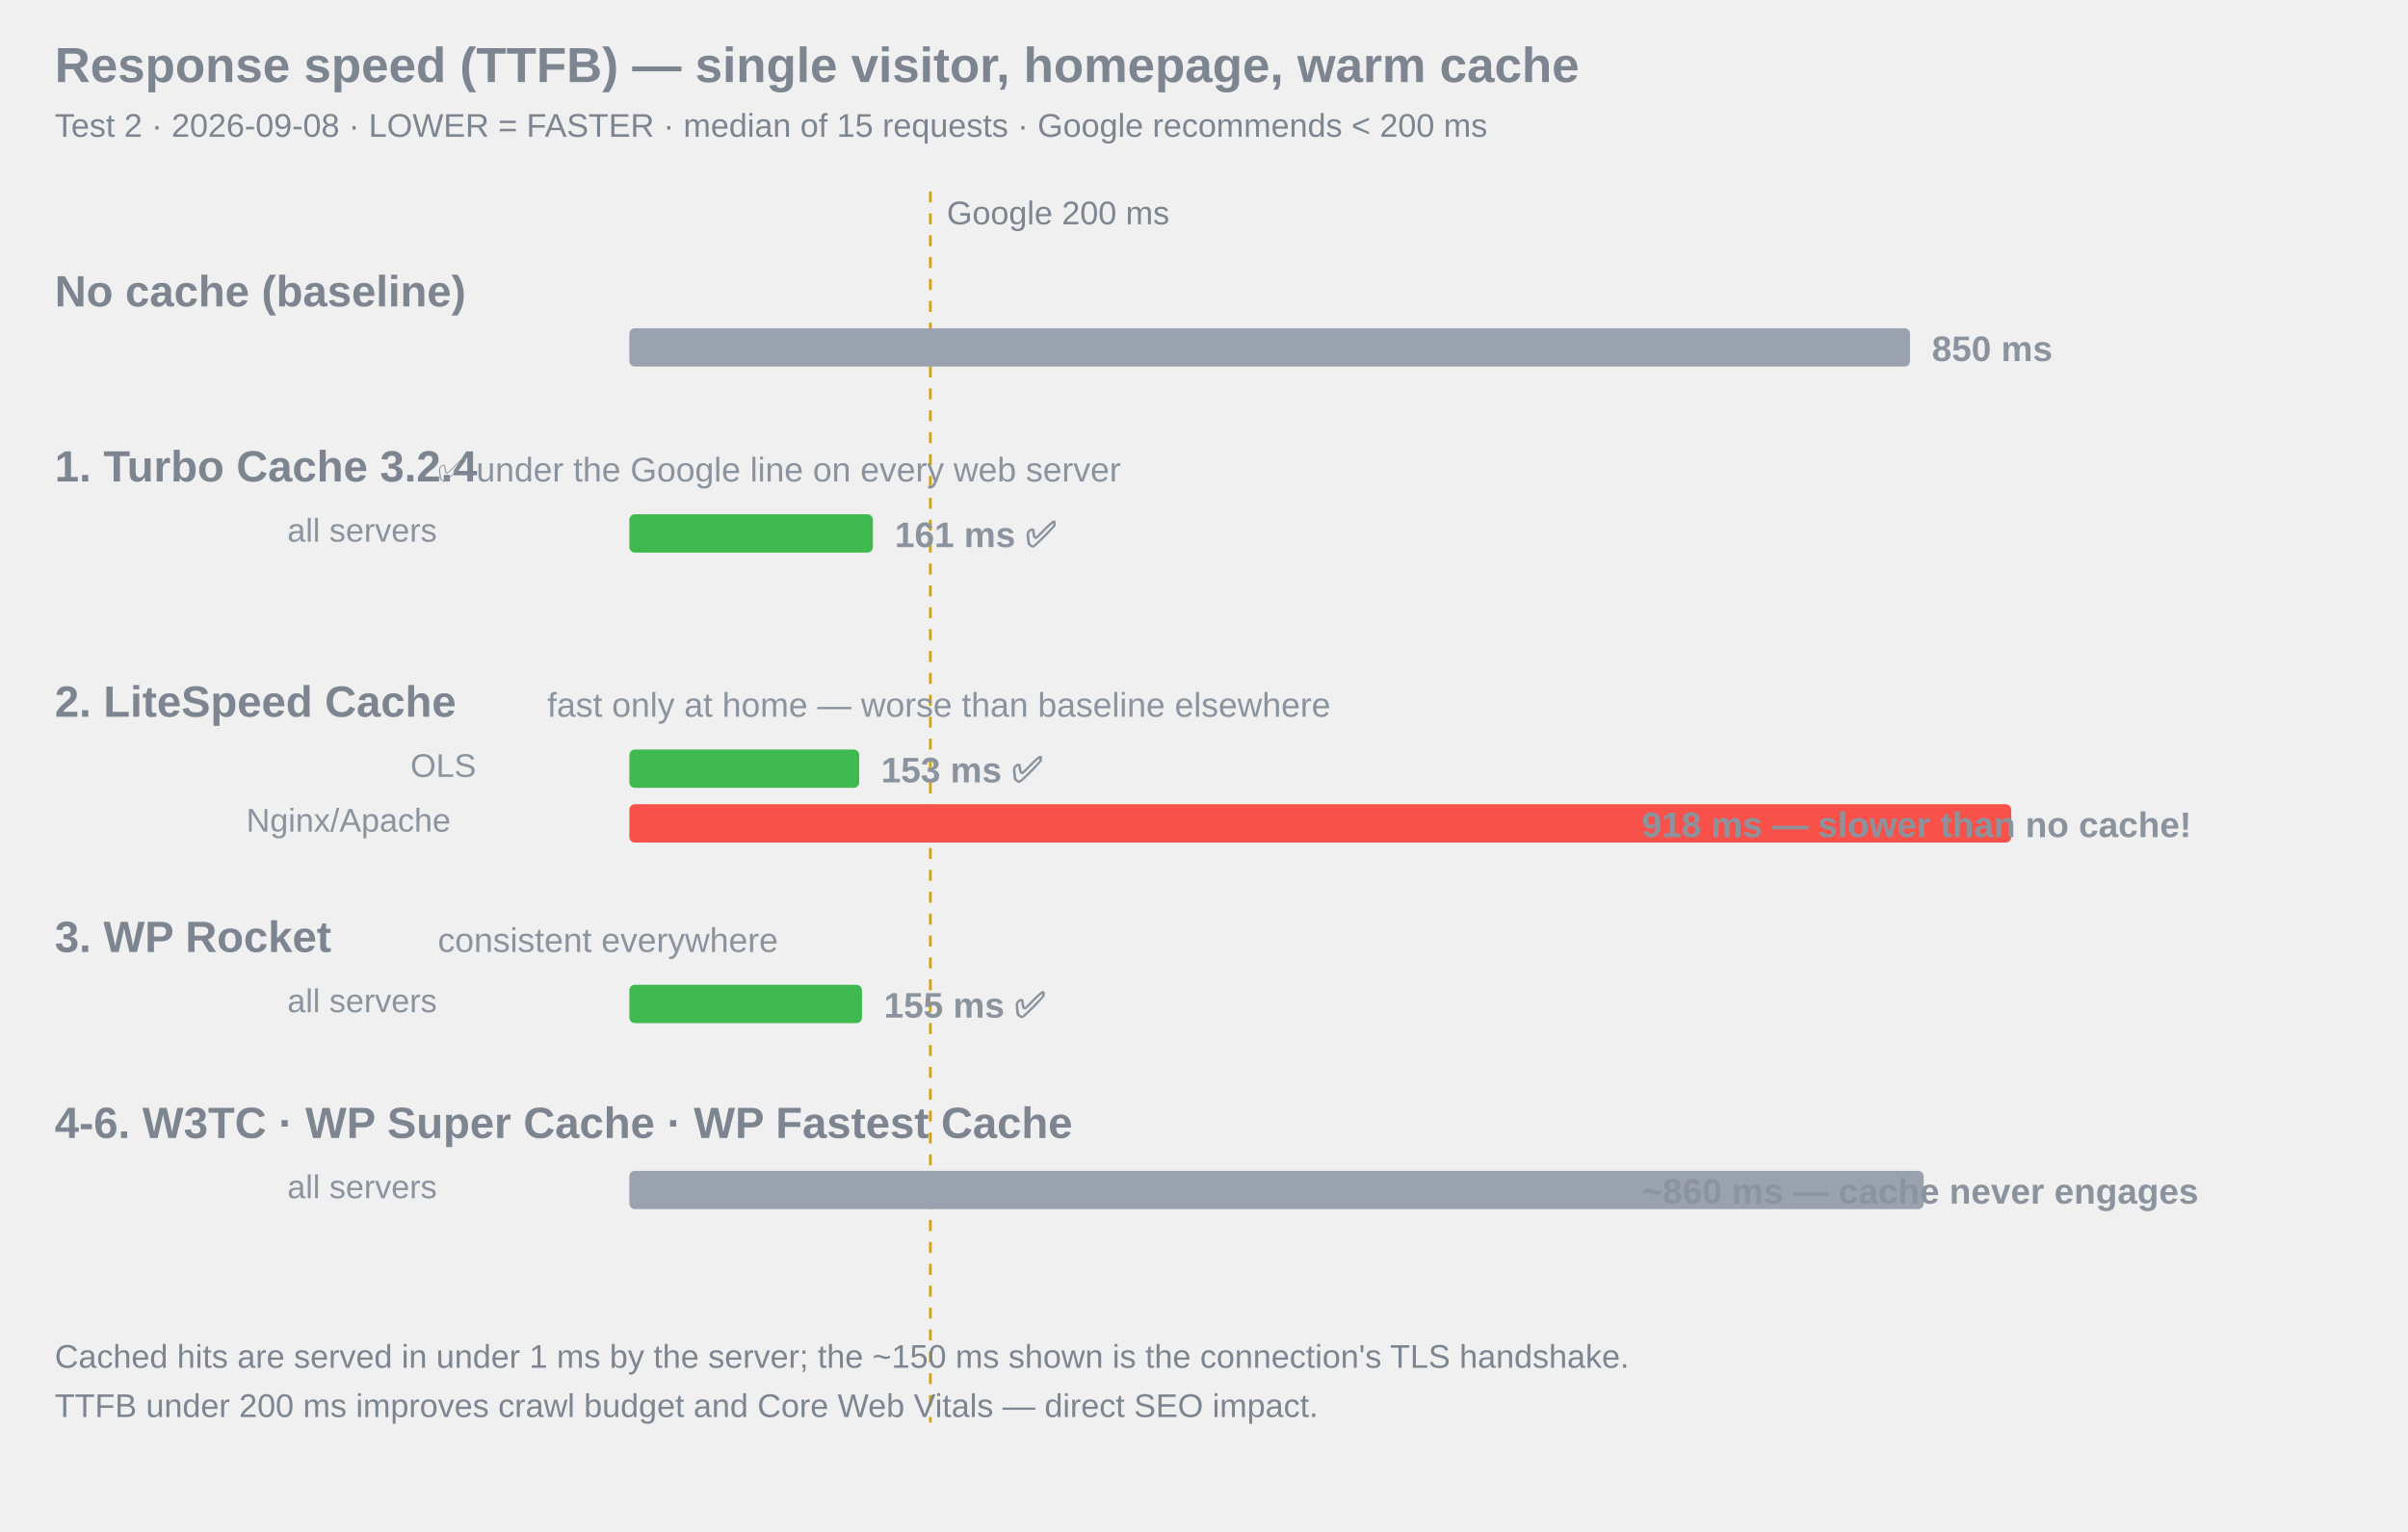
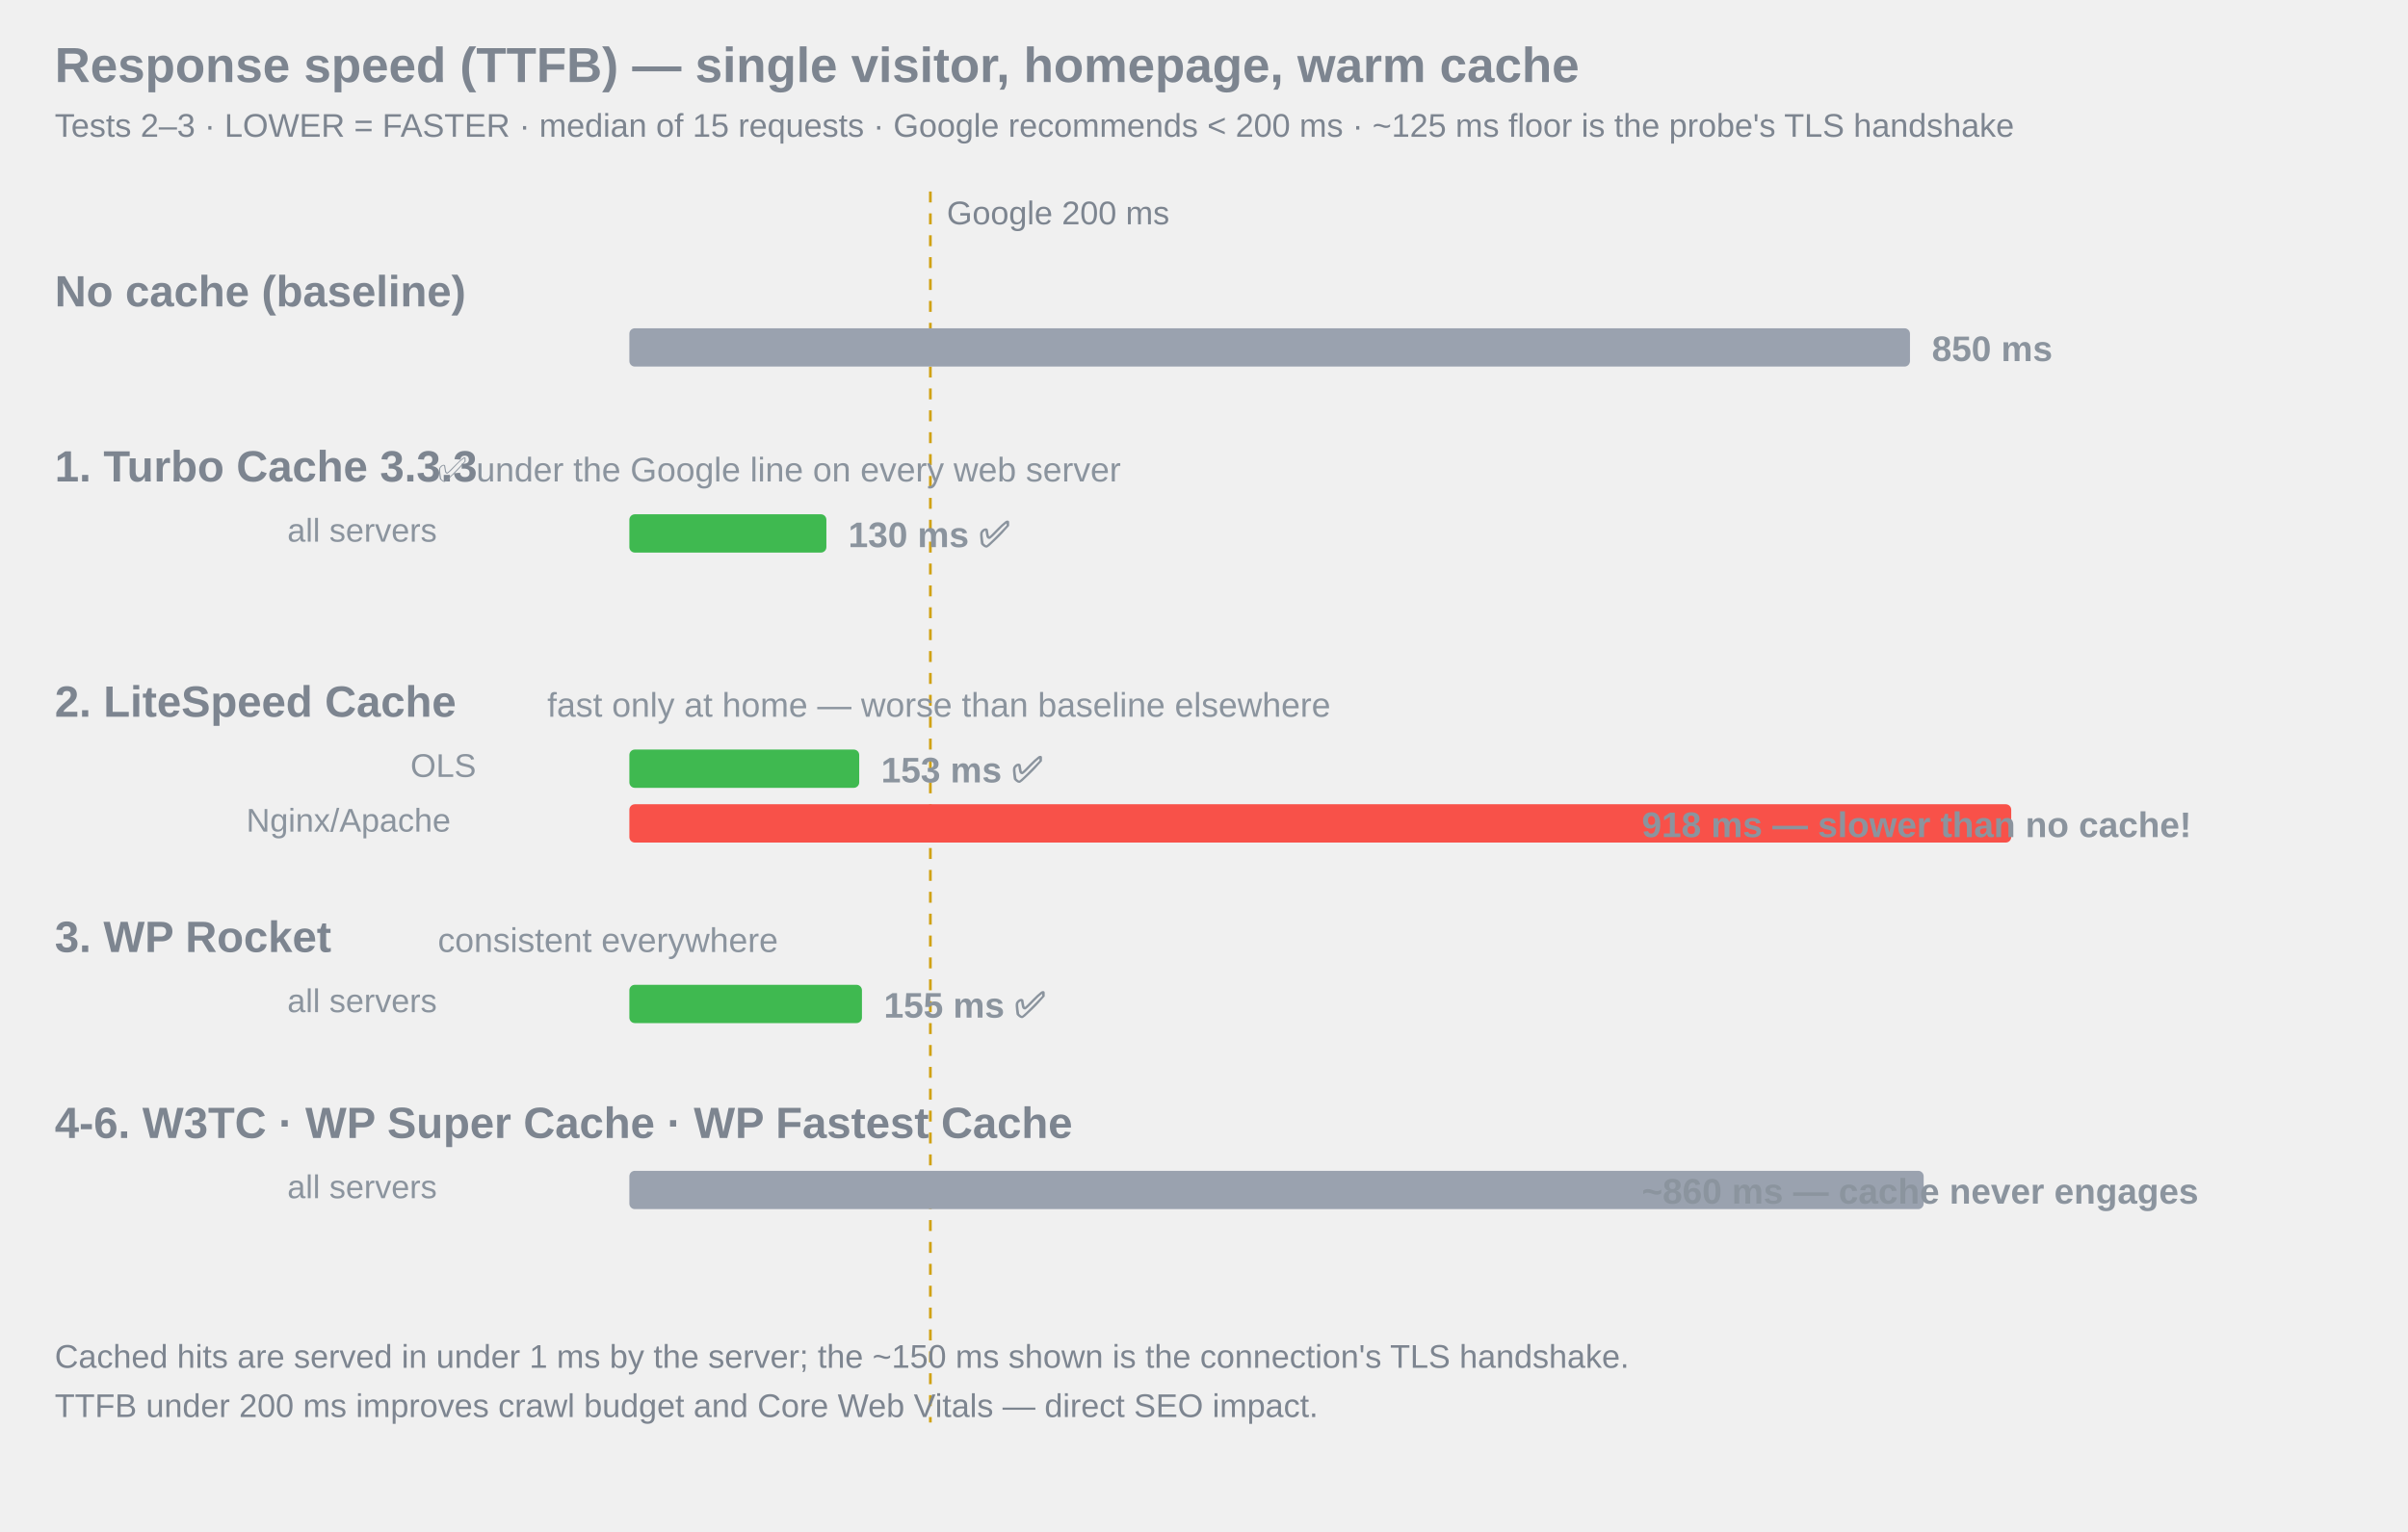
<svg xmlns="http://www.w3.org/2000/svg" viewBox="0 0 880 560" font-family="Segoe UI, Tahoma, Arial, sans-serif">
  <style>
    .plug { font-size: 16px; font-weight: 700; fill: #7d8590; }
    .note { font-size: 12.5px; fill: #8b949e; }
    .srv  { font-size: 12px; fill: #8b949e; }
    .val  { font-size: 13px; font-weight: 700; fill: #8b949e; }
    .hdr  { font-size: 18px; font-weight: 700; fill: #7d8590; }
    .sub  { font-size: 12px; fill: #7d8590; }
    .good { fill: #3fb950; } .mid { fill: #d0a215; } .bad { fill: #f85149; } .bse { fill: #9aa2af; }
  </style>
  <text x="20" y="30" class="hdr">Response speed (TTFB) — single visitor, homepage, warm cache</text>
-   <text x="20" y="50" class="sub">Test 2 · 2026-09-08 · LOWER = FASTER · median of 15 requests · Google recommends &lt; 200 ms</text>
+   <text x="20" y="50" class="sub">Tests 2–3 · LOWER = FASTER · median of 15 requests · Google recommends &lt; 200 ms · ~125 ms floor is the probe's TLS handshake</text>
  <line x1="340" y1="70" x2="340" y2="520" stroke="#d0a215" stroke-dasharray="4 4" stroke-width="1" />
  <text x="346" y="82" class="sub" fill="#d0a215">Google 200 ms</text>
  <text x="20" y="112" class="plug" fill="#9aa2af">No cache (baseline)</text>
  <rect x="230" y="120" width="468" height="14" rx="2" class="bse" />
  <text x="706" y="132" class="val">850 ms</text>
-   <text x="20" y="176" class="plug" fill="#a371f7">1. Turbo Cache 3.2.4</text>
+   <text x="20" y="176" class="plug" fill="#a371f7">1. Turbo Cache 3.3.3</text>
  <text x="160" y="176" class="note">✅ under the Google line on every web server</text>
  <text x="105" y="198" class="srv">all servers</text>
-   <rect x="230" y="188" width="89" height="14" rx="2" class="good" />
-   <text x="327" y="200" class="val">161 ms ✅</text>
+   <rect x="230" y="188" width="72" height="14" rx="2" class="good" />
+   <text x="310" y="200" class="val">130 ms ✅</text>
  <text x="20" y="262" class="plug">2. LiteSpeed Cache</text>
  <text x="200" y="262" class="note">fast only at home — worse than baseline elsewhere</text>
  <text x="150" y="284" class="srv">OLS</text>
  <rect x="230" y="274" width="84" height="14" rx="2" class="good" />
  <text x="322" y="286" class="val">153 ms ✅</text>
  <text x="90" y="304" class="srv">Nginx/Apache</text>
  <rect x="230" y="294" width="505" height="14" rx="2" class="bad" />
  <text x="600" y="306" class="val" fill="#fff">918 ms — slower than no cache!</text>
  <text x="20" y="348" class="plug">3. WP Rocket</text>
  <text x="160" y="348" class="note">consistent everywhere</text>
  <text x="105" y="370" class="srv">all servers</text>
  <rect x="230" y="360" width="85" height="14" rx="2" class="good" />
  <text x="323" y="372" class="val">155 ms ✅</text>
  <text x="20" y="416" class="plug">4-6. W3TC · WP Super Cache · WP Fastest Cache</text>
  <text x="105" y="438" class="srv">all servers</text>
  <rect x="230" y="428" width="473" height="14" rx="2" class="bse" />
  <text x="600" y="440" class="val" fill="#fff">~860 ms — cache never engages</text>
  <text x="20" y="500" class="sub">Cached hits are served in under 1 ms by the server; the ~150 ms shown is the connection's TLS handshake.</text>
  <text x="20" y="518" class="sub">TTFB under 200 ms improves crawl budget and Core Web Vitals — direct SEO impact.</text>
</svg>
